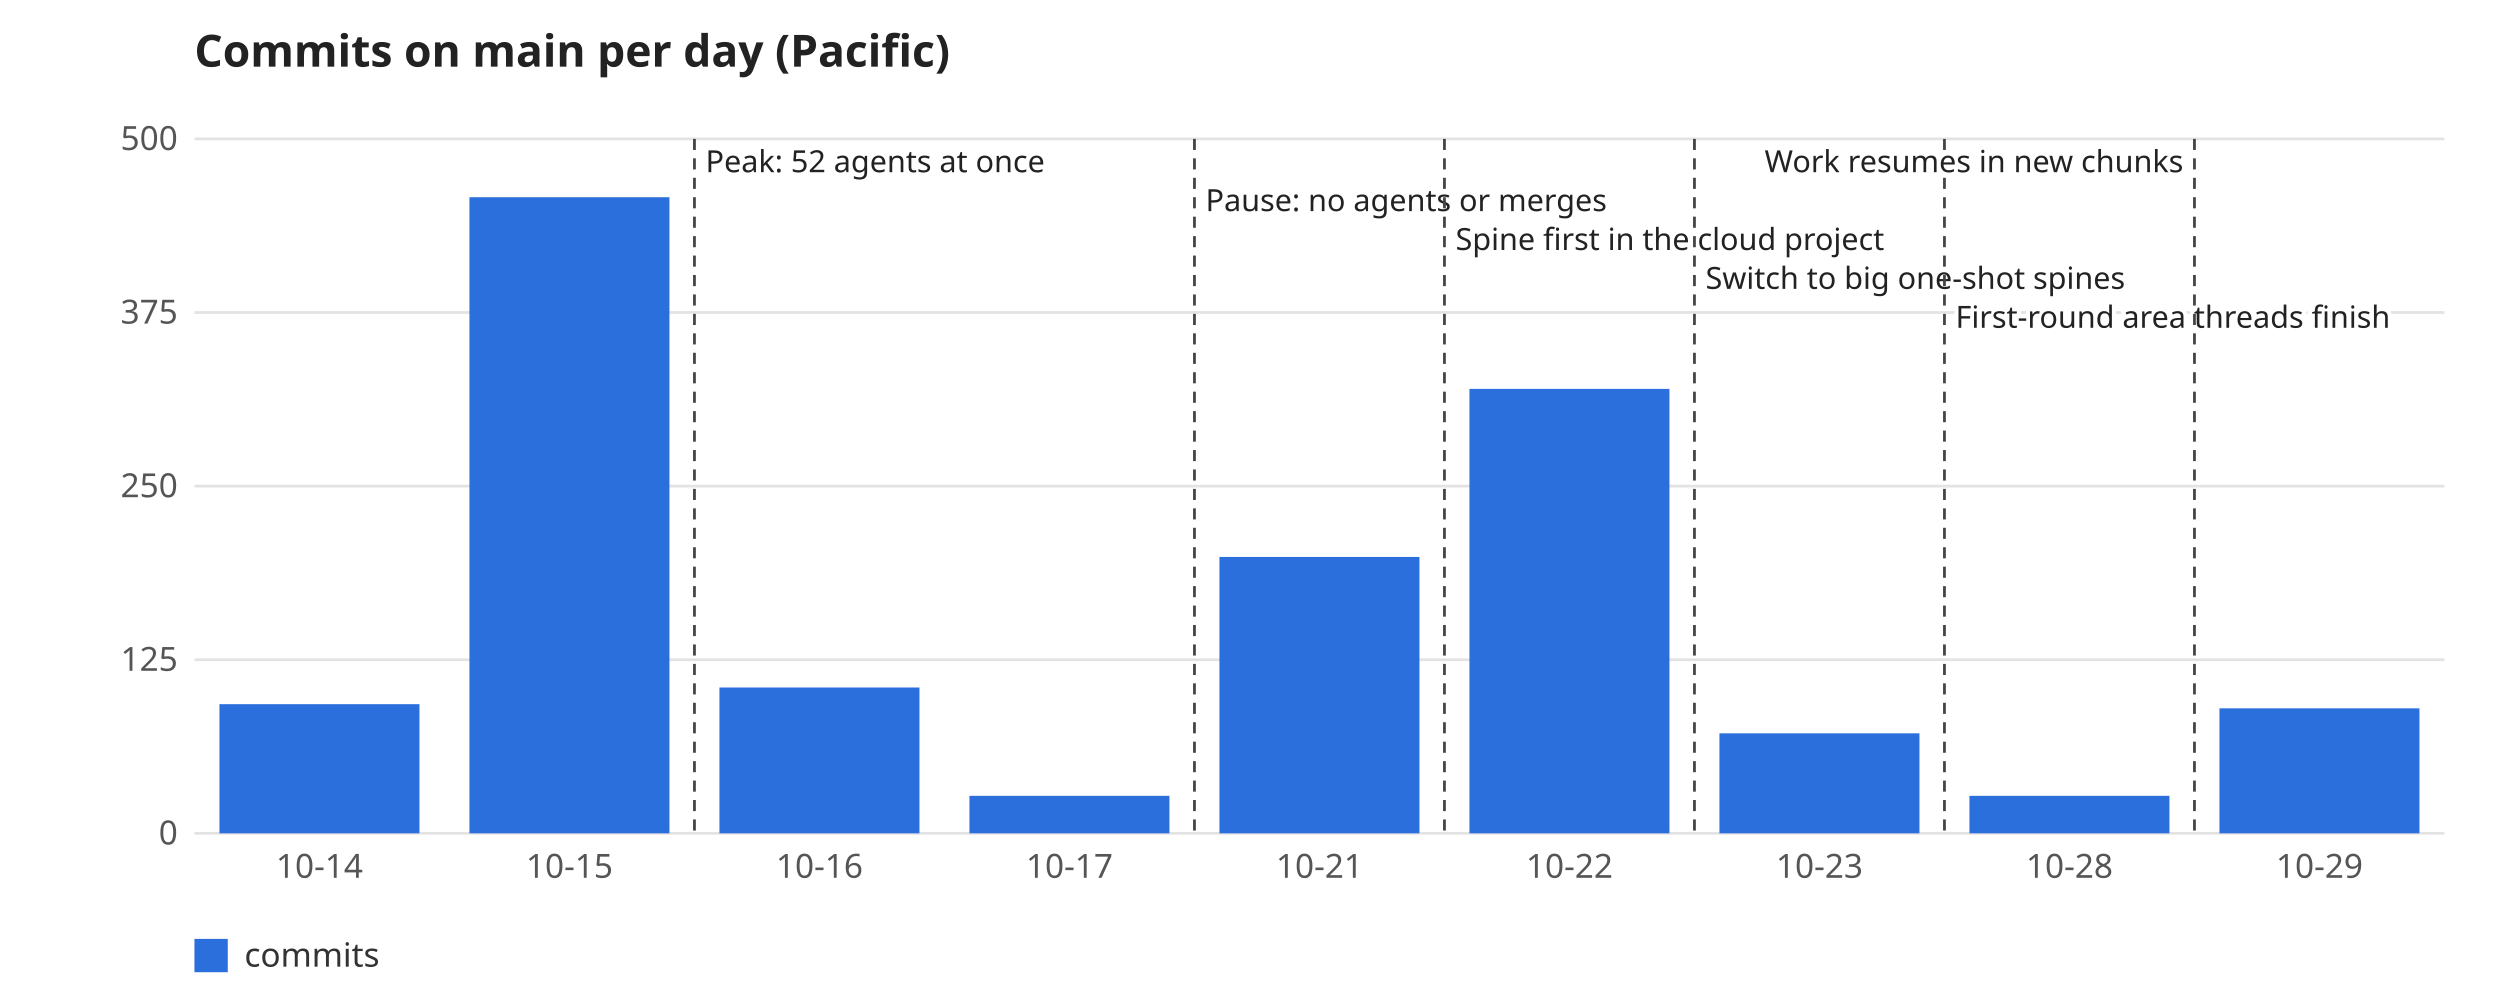
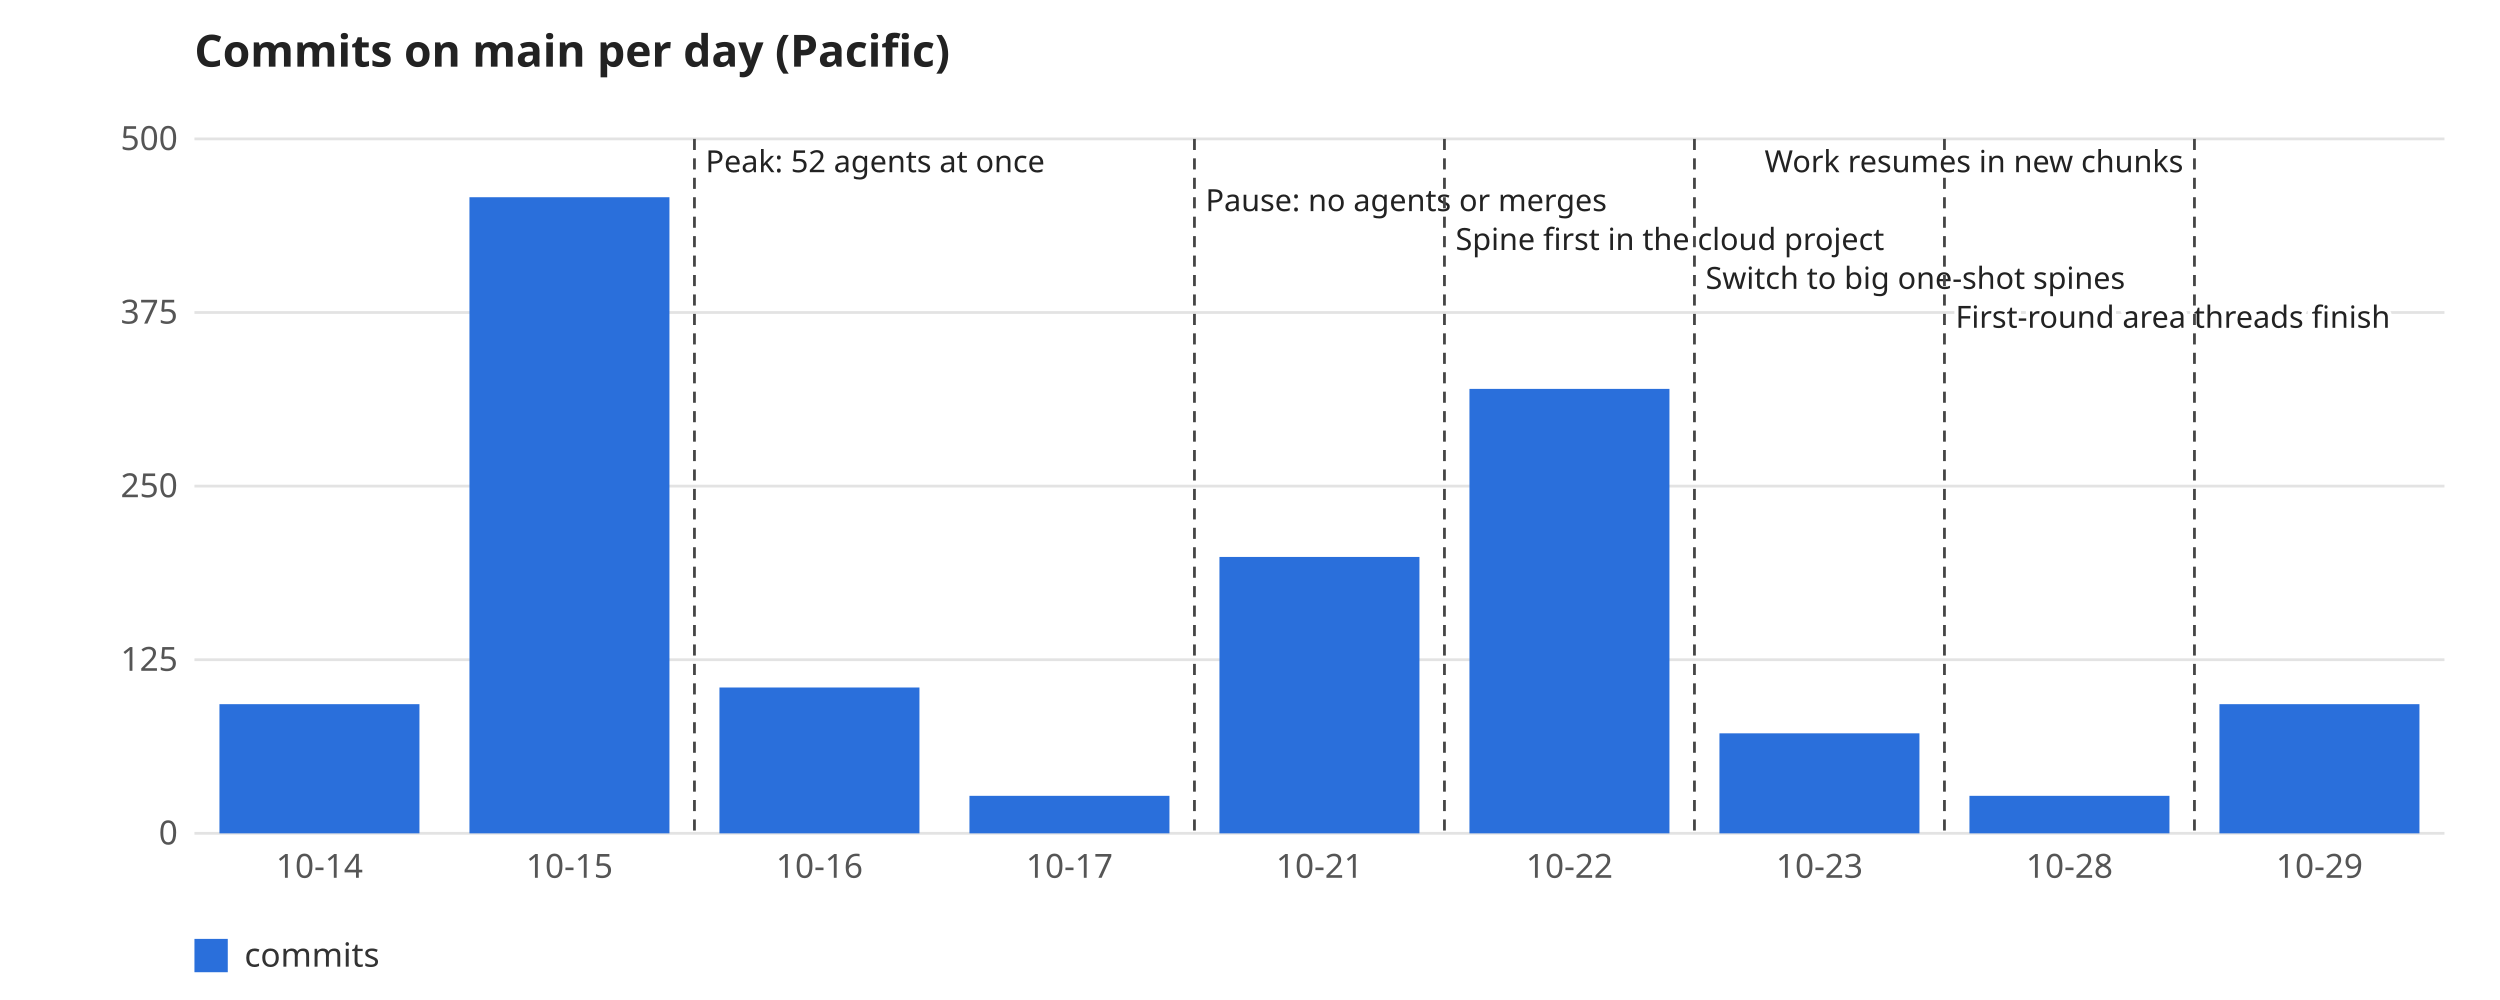
<svg xmlns="http://www.w3.org/2000/svg" viewBox="0 0 900 360" width="900" height="360" font-family="sans-serif" font-size="12">
  <rect width="900" height="360" fill="#fff" />
  <text x="70" y="24" font-size="16" font-weight="bold" fill="#222">Commits on main per day (Pacific)</text>
  <line x1="70" x2="880" y1="300.0" y2="300.0" stroke="#e3e3e3" />
  <text x="64" y="304.0" text-anchor="end" fill="#555">0</text>
  <line x1="70" x2="880" y1="237.5" y2="237.5" stroke="#e3e3e3" />
  <text x="64" y="241.5" text-anchor="end" fill="#555">125</text>
  <line x1="70" x2="880" y1="175.0" y2="175.0" stroke="#e3e3e3" />
  <text x="64" y="179.0" text-anchor="end" fill="#555">250</text>
  <line x1="70" x2="880" y1="112.5" y2="112.5" stroke="#e3e3e3" />
  <text x="64" y="116.5" text-anchor="end" fill="#555">375</text>
  <line x1="70" x2="880" y1="50.0" y2="50.0" stroke="#e3e3e3" />
  <text x="64" y="54.0" text-anchor="end" fill="#555">500</text>
  <text x="115.0" y="316" text-anchor="middle" fill="#555">10-14</text>
  <text x="205.0" y="316" text-anchor="middle" fill="#555">10-15</text>
  <text x="295.0" y="316" text-anchor="middle" fill="#555">10-16</text>
  <text x="385.0" y="316" text-anchor="middle" fill="#555">10-17</text>
  <text x="475.0" y="316" text-anchor="middle" fill="#555">10-21</text>
  <text x="565.0" y="316" text-anchor="middle" fill="#555">10-22</text>
  <text x="655.0" y="316" text-anchor="middle" fill="#555">10-23</text>
  <text x="745.0" y="316" text-anchor="middle" fill="#555">10-28</text>
  <text x="835.0" y="316" text-anchor="middle" fill="#555">10-29</text>
  <rect x="79.0" y="253.5" width="72.0" height="46.5" fill="#2a6fdb" />
  <rect x="169.0" y="71.0" width="72.0" height="229.0" fill="#2a6fdb" />
  <rect x="259.0" y="247.5" width="72.0" height="52.5" fill="#2a6fdb" />
  <rect x="349.0" y="286.5" width="72.0" height="13.5" fill="#2a6fdb" />
  <rect x="439.0" y="200.5" width="72.0" height="99.5" fill="#2a6fdb" />
  <rect x="529.0" y="140.0" width="72.0" height="160.0" fill="#2a6fdb" />
  <rect x="619.0" y="264.0" width="72.0" height="36.0" fill="#2a6fdb" />
  <rect x="709.0" y="286.5" width="72.0" height="13.5" fill="#2a6fdb" />
-   <rect x="799.0" y="255.0" width="72.0" height="45.0" fill="#2a6fdb" />
+   <rect x="799.0" y="253.5" width="72.0" height="46.5" fill="#2a6fdb" />
  <line x1="250.0" x2="250.0" y1="50" y2="300" stroke="#444" stroke-dasharray="4 3" />
  <text x="254.0" y="62" text-anchor="start" font-size="11" fill="#222" stroke="#fff" stroke-width="3" paint-order="stroke">Peak: 52 agents at once</text>
  <line x1="430.0" x2="430.0" y1="50" y2="300" stroke="#444" stroke-dasharray="4 3" />
  <text x="434.0" y="76" text-anchor="start" font-size="11" fill="#222" stroke="#fff" stroke-width="3" paint-order="stroke">Pause: no agents or merges</text>
  <line x1="520.0" x2="520.0" y1="50" y2="300" stroke="#444" stroke-dasharray="4 3" />
  <text x="524.0" y="90" text-anchor="start" font-size="11" fill="#222" stroke="#fff" stroke-width="3" paint-order="stroke">Spine first in the cloud project</text>
  <line x1="610.0" x2="610.0" y1="50" y2="300" stroke="#444" stroke-dasharray="4 3" />
  <text x="614.0" y="104" text-anchor="start" font-size="11" fill="#222" stroke="#fff" stroke-width="3" paint-order="stroke">Switch to big one-shot spines</text>
  <line x1="700.0" x2="700.0" y1="50" y2="300" stroke="#444" stroke-dasharray="4 3" />
  <text x="704.0" y="118" text-anchor="start" font-size="11" fill="#222" stroke="#fff" stroke-width="3" paint-order="stroke">First-round area threads finish</text>
  <line x1="790.0" x2="790.0" y1="50" y2="300" stroke="#444" stroke-dasharray="4 3" />
  <text x="786.0" y="62" text-anchor="end" font-size="11" fill="#222" stroke="#fff" stroke-width="3" paint-order="stroke">Work resumes in new chunks</text>
  <rect x="70" y="338" width="12" height="12" fill="#2a6fdb" />
  <text x="88" y="348" fill="#333">commits</text>
</svg>
